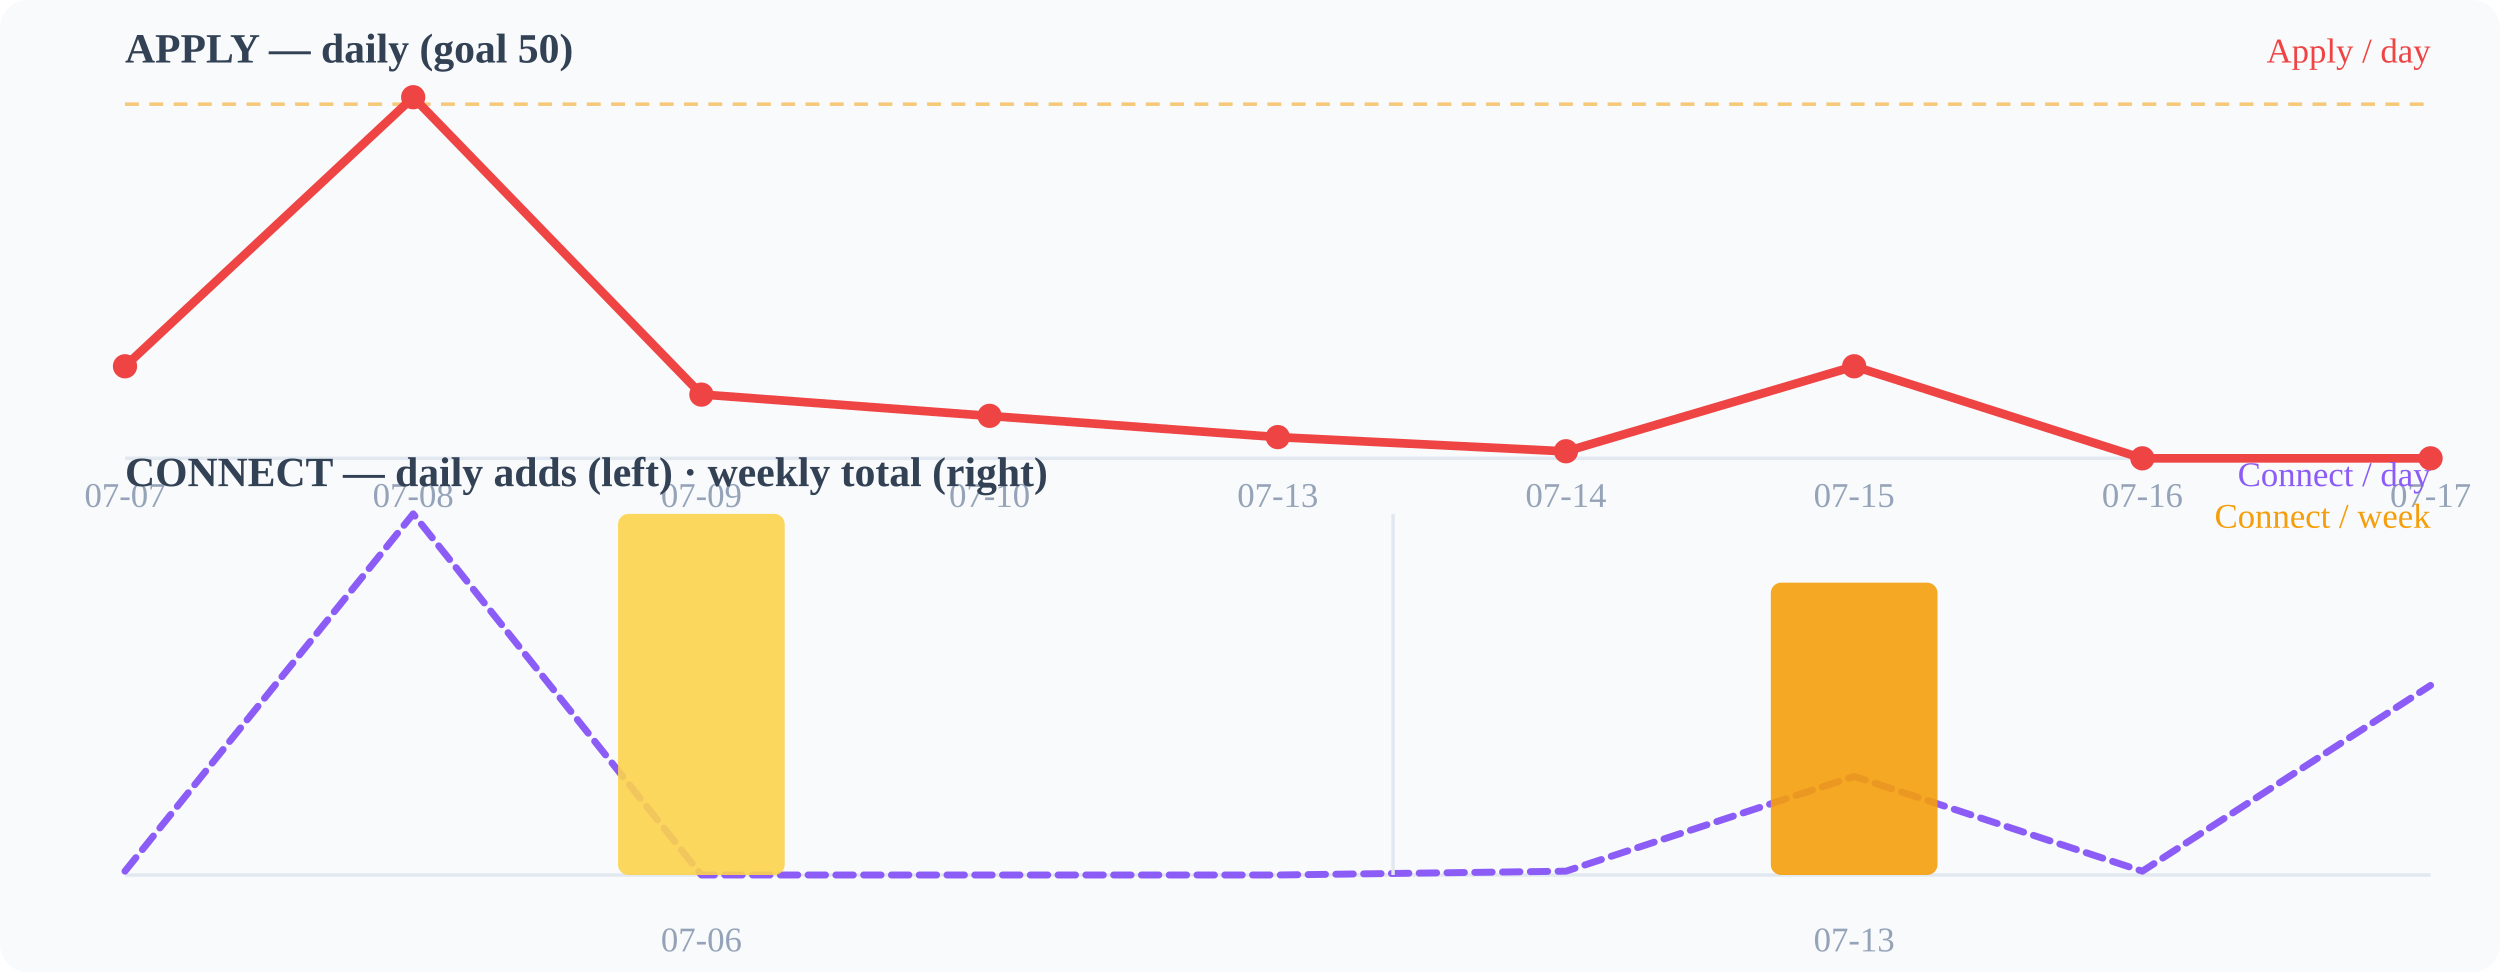
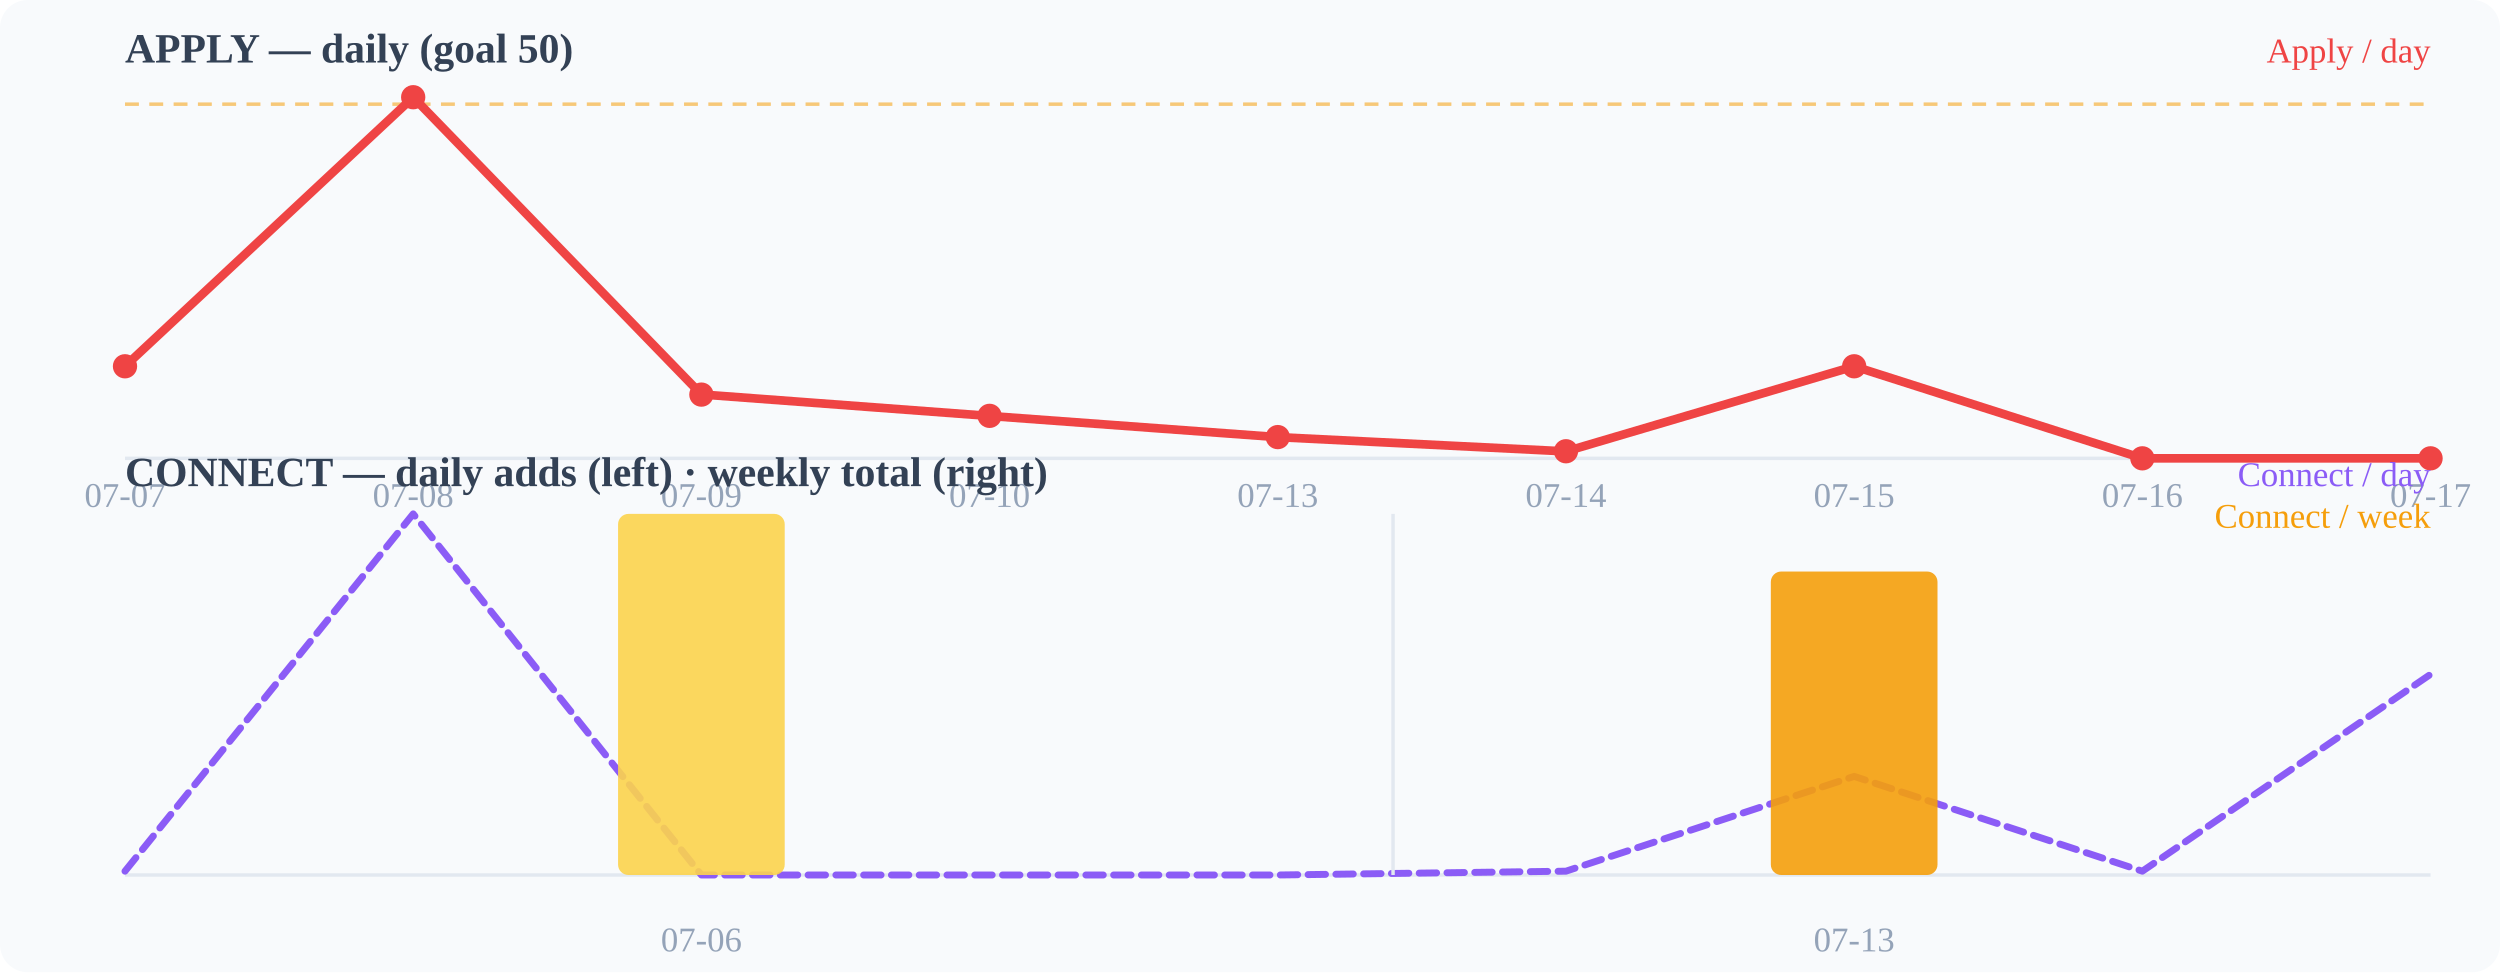
<svg xmlns="http://www.w3.org/2000/svg" width="720" height="280" viewBox="0 0 720 280">
  <rect width="720" height="280" fill="#f8fafc" rx="8" />
  <text x="36" y="18" font-size="12" font-weight="600" fill="#334155">APPLY — daily (goal 50)</text>
  <line x1="36" y1="132" x2="700" y2="132" stroke="#e2e8f0" stroke-width="1" />
  <line x1="36" y1="30.0" x2="700" y2="30.0" stroke="#f59e0b" stroke-width="1" stroke-dasharray="4 3" opacity="0.55" />
  <polyline points="36.0,105.5 119.0,28.0 202.0,113.6 285.0,119.8 368.0,125.9 451.0,130.0 534.0,105.5 617.0,132.0 700.0,132.0" fill="none" stroke="#ef4444" stroke-width="2.5" stroke-linecap="round" stroke-linejoin="round" />
  <circle cx="36" cy="105.49" r="3.5" fill="#ef4444" />
  <circle cx="119" cy="28" r="3.5" fill="#ef4444" />
  <circle cx="202" cy="113.647" r="3.5" fill="#ef4444" />
  <circle cx="285" cy="119.765" r="3.5" fill="#ef4444" />
  <circle cx="368" cy="125.882" r="3.5" fill="#ef4444" />
  <circle cx="451" cy="129.961" r="3.5" fill="#ef4444" />
  <circle cx="534" cy="105.49" r="3.5" fill="#ef4444" />
  <circle cx="617" cy="132" r="3.5" fill="#ef4444" />
  <circle cx="700" cy="132" r="3.5" fill="#ef4444" />
  <text x="36" y="146" font-size="10" fill="#94a3b8" text-anchor="middle">07-07</text>
  <text x="119" y="146" font-size="10" fill="#94a3b8" text-anchor="middle">07-08</text>
  <text x="202" y="146" font-size="10" fill="#94a3b8" text-anchor="middle">07-09</text>
  <text x="285" y="146" font-size="10" fill="#94a3b8" text-anchor="middle">07-10</text>
  <text x="368" y="146" font-size="10" fill="#94a3b8" text-anchor="middle">07-13</text>
  <text x="451" y="146" font-size="10" fill="#94a3b8" text-anchor="middle">07-14</text>
  <text x="534" y="146" font-size="10" fill="#94a3b8" text-anchor="middle">07-15</text>
  <text x="617" y="146" font-size="10" fill="#94a3b8" text-anchor="middle">07-16</text>
  <text x="700" y="146" font-size="10" fill="#94a3b8" text-anchor="middle">07-17</text>
  <text x="36" y="140" font-size="12" font-weight="600" fill="#334155">CONNECT — daily adds (left) · weekly total (right)</text>
  <line x1="36" y1="252" x2="700" y2="252" stroke="#e2e8f0" stroke-width="1" />
-   <polyline points="36.0,250.9 119.0,148.0 202.0,252.0 285.0,252.0 368.0,252.0 451.0,250.9 534.0,223.6 617.0,250.9 700.0,197.4" fill="none" stroke="#8b5cf6" stroke-width="2" stroke-linecap="round" stroke-linejoin="round" stroke-dasharray="5 3" />
+   <polyline points="36.0,250.9 119.0,148.0 202.0,252.0 285.0,252.0 368.0,252.0 451.0,250.9 534.0,223.6 617.0,250.9 700.0,194.2" fill="none" stroke="#8b5cf6" stroke-width="2" stroke-linecap="round" stroke-linejoin="round" stroke-dasharray="5 3" />
  <rect x="178.0" y="148.0" width="48" height="104.0" rx="3" fill="#fcd34d" opacity="0.9" />
-   <rect x="510.0" y="167.8" width="48" height="84.2" rx="3" fill="#f59e0b" opacity="0.9" />
+   <rect x="510.0" y="164.6" width="48" height="87.4" rx="3" fill="#f59e0b" opacity="0.9" />
  <line x1="401.2" y1="148" x2="401.2" y2="252" stroke="#e2e8f0" stroke-width="1" />
  <text x="202" y="274" font-size="10" fill="#94a3b8" text-anchor="middle">07-06</text>
  <text x="534" y="274" font-size="10" fill="#94a3b8" text-anchor="middle">07-13</text>
  <text x="700" y="18" font-size="10" fill="#ef4444" text-anchor="end">Apply / day</text>
  <text x="700" y="140" font-size="10" fill="#8b5cf6" text-anchor="end">Connect / day</text>
  <text x="700" y="152" font-size="10" fill="#f59e0b" text-anchor="end">Connect / week</text>
</svg>
